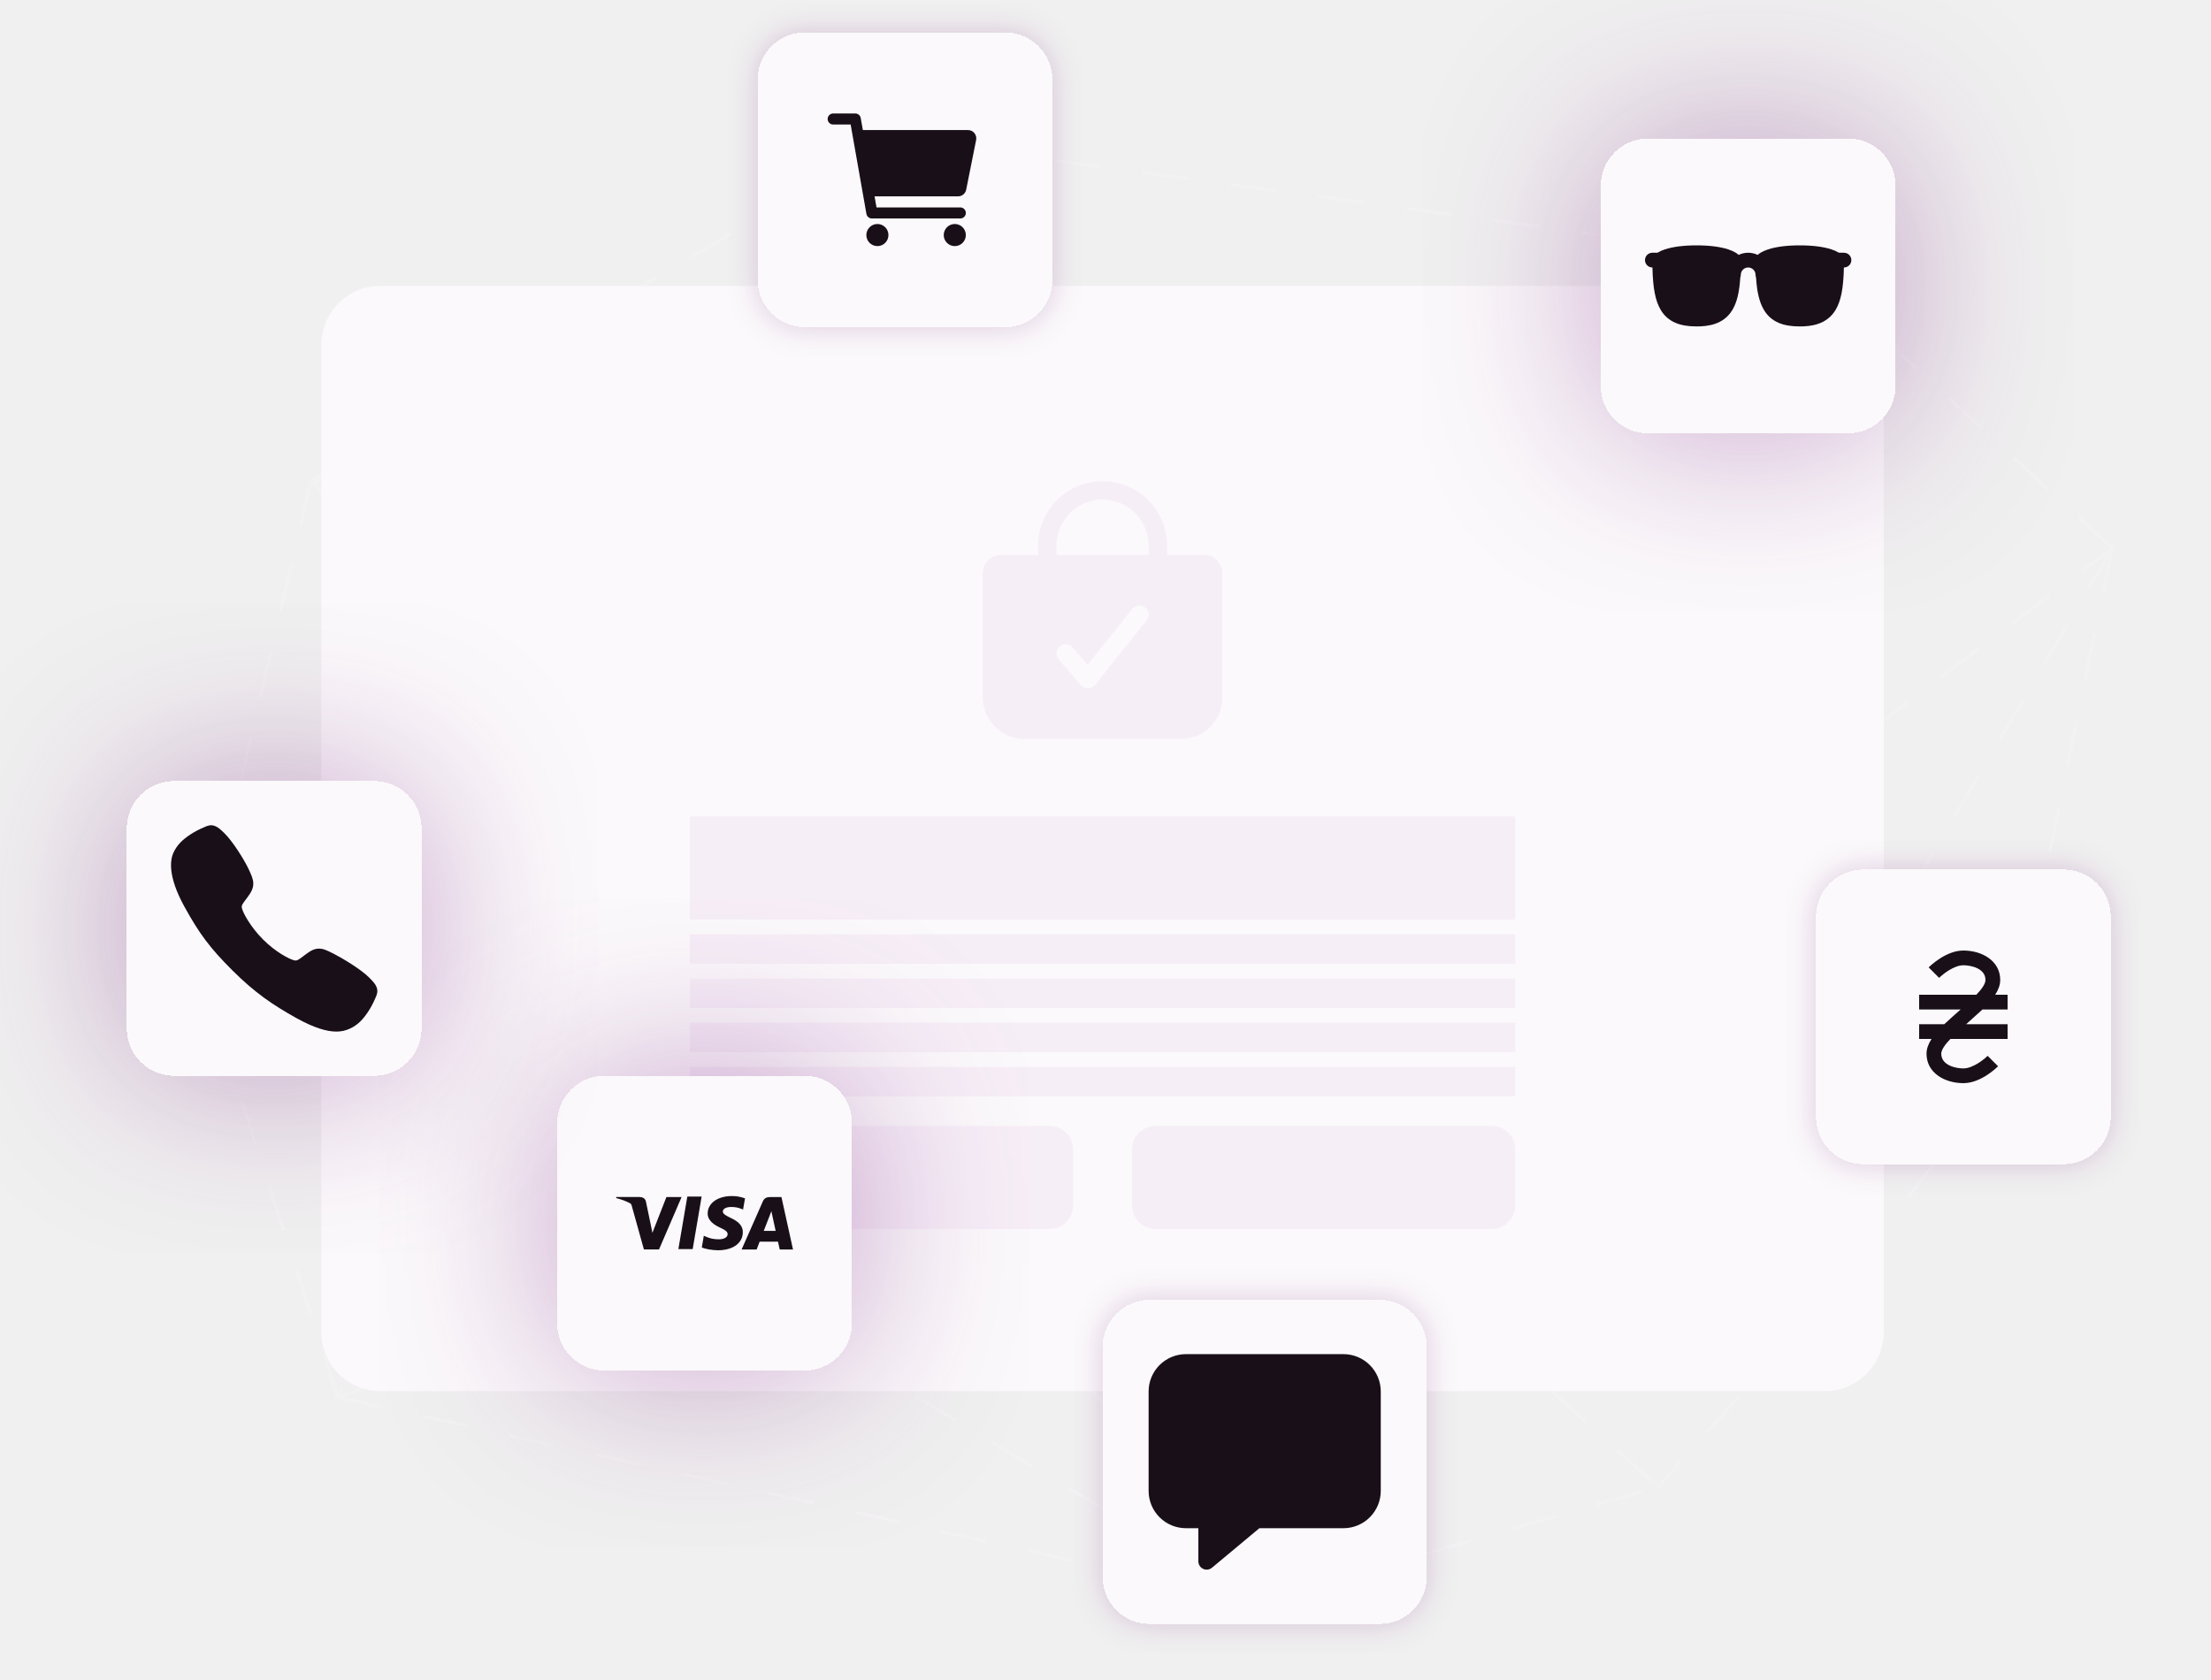
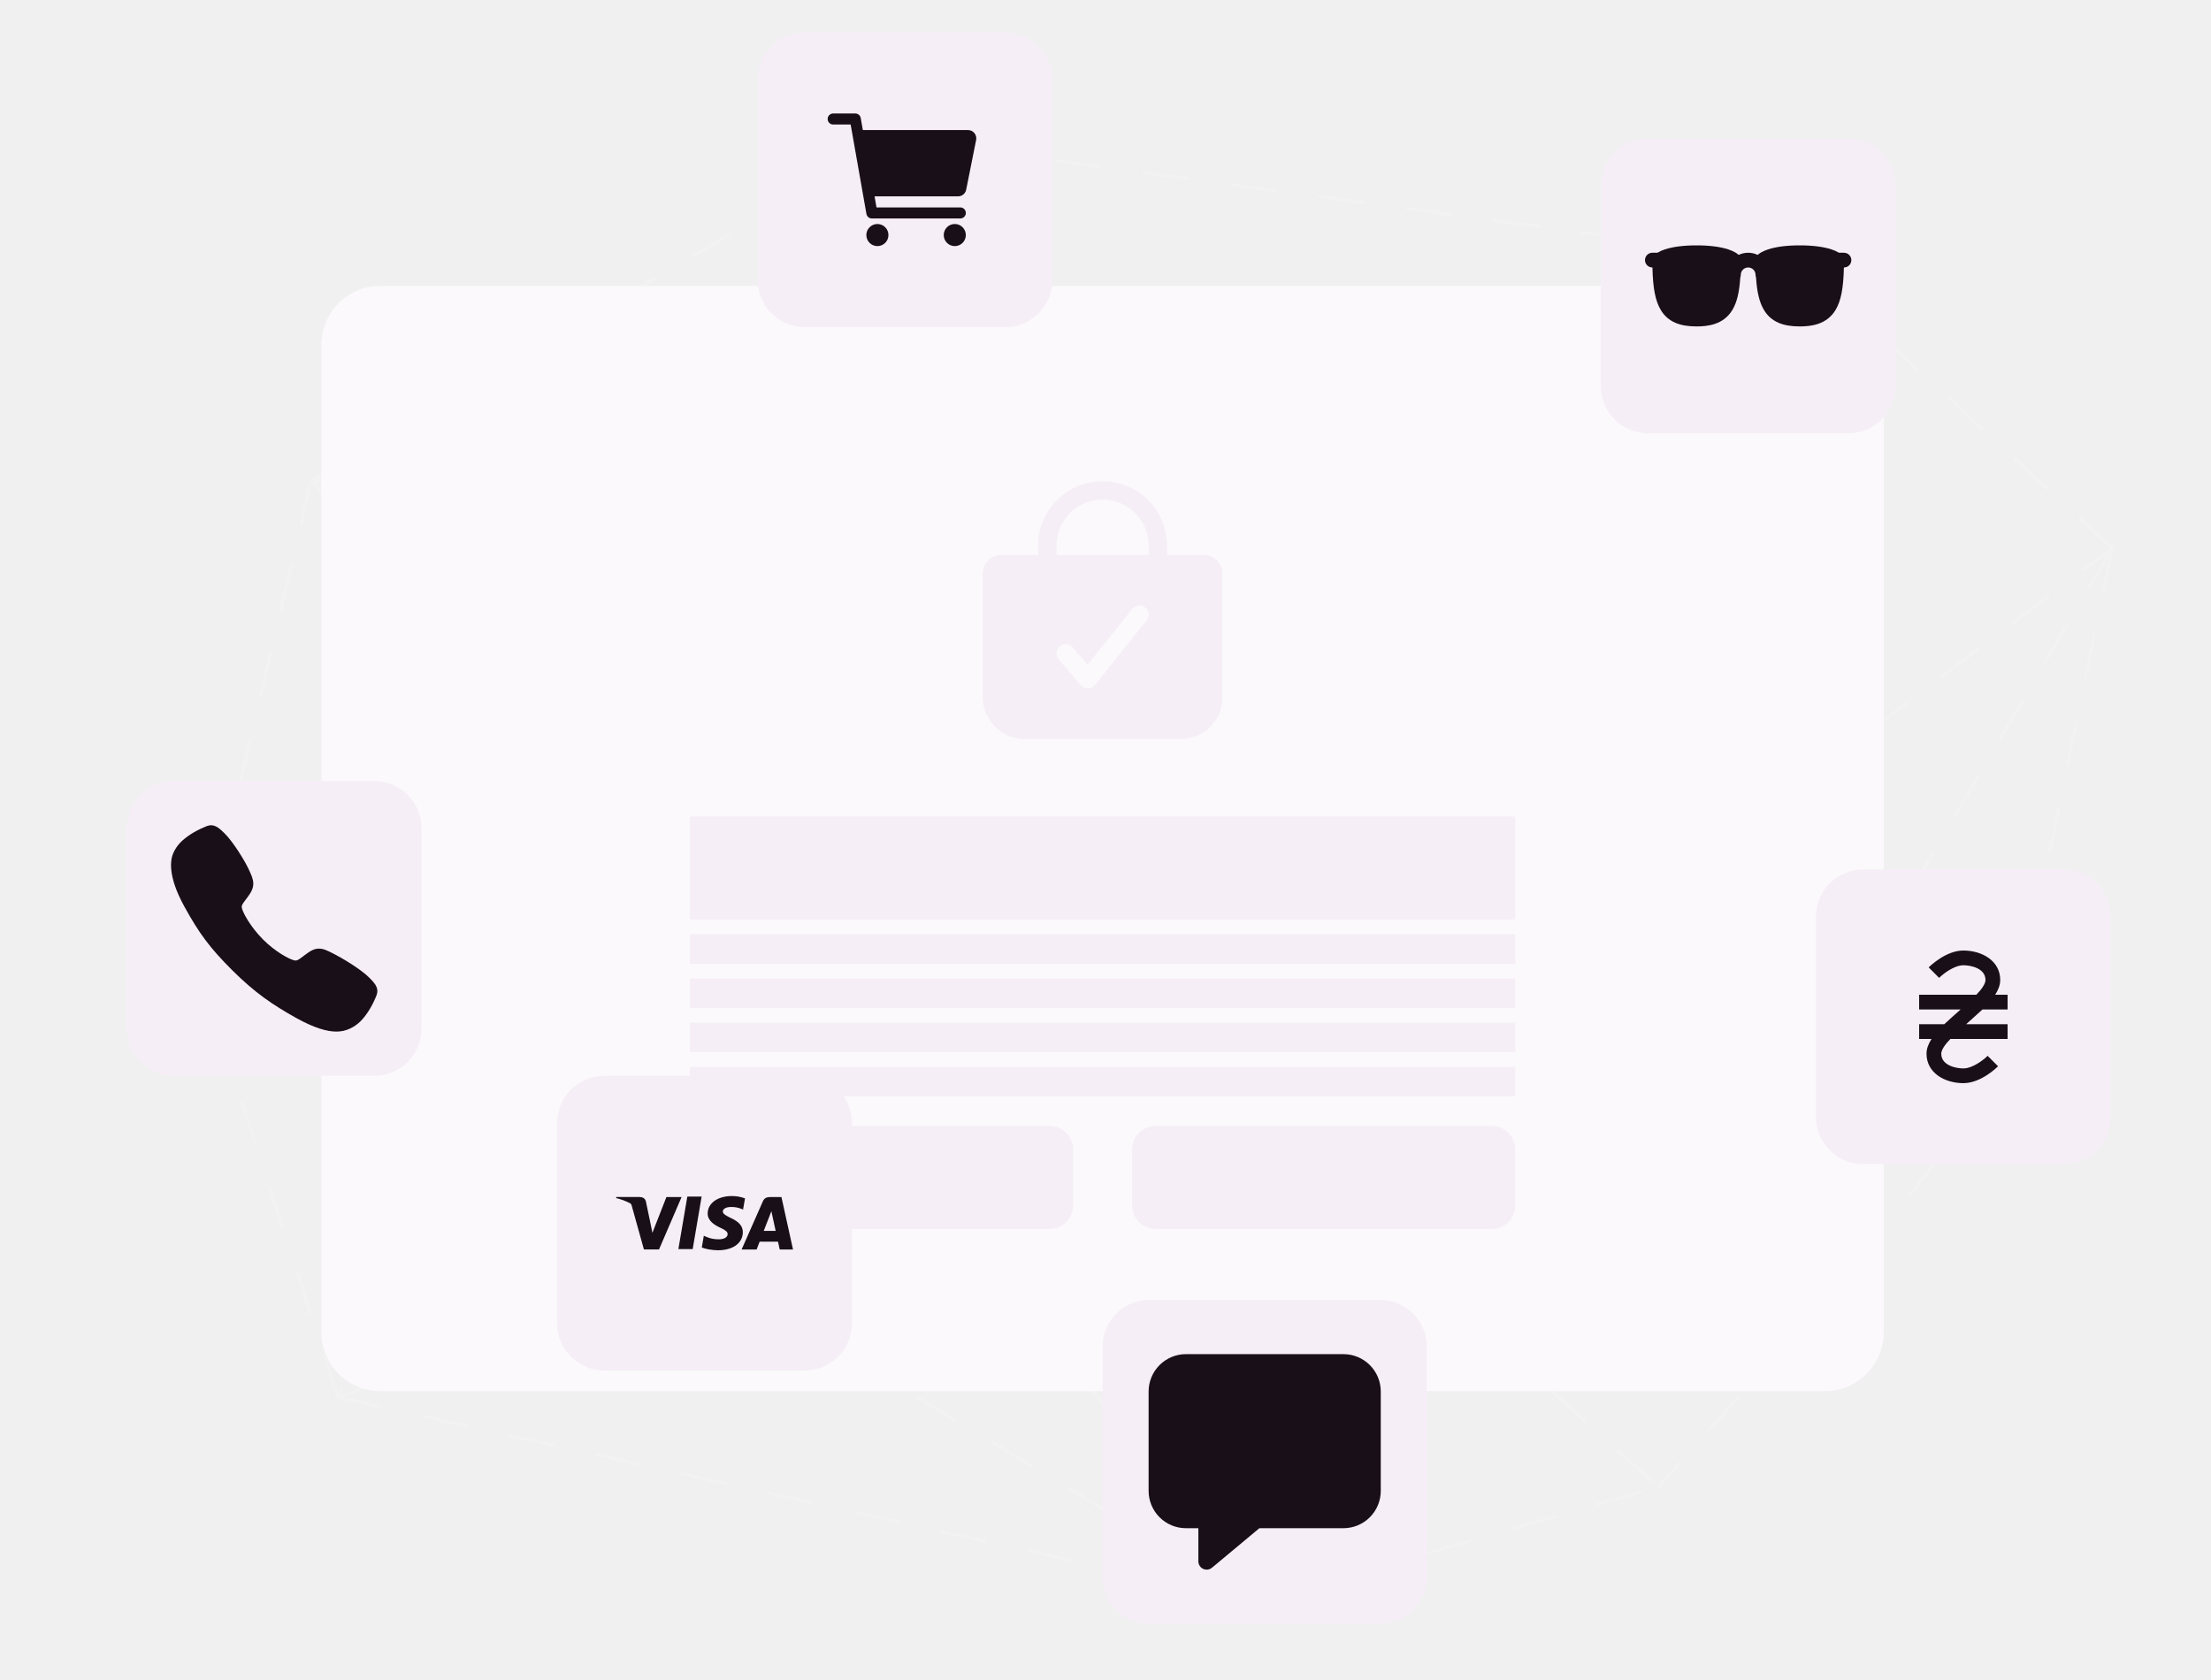
<svg xmlns="http://www.w3.org/2000/svg" width="750" height="570" viewBox="0 0 750 570" fill="none">
-   <g clip-path="url(#clip0_76_2980)">
-     <path opacity="0.3" d="M105.5 163L235.5 299M105.5 163L241 173M105.5 163L303 47M105.5 163L67 327.5M105.5 163L610.933 89M235.5 299L114.5 474M235.5 299L426.75 189.5M235.5 299L415 372M235.5 299L241 173M235.5 299L67 327.5M235.5 299L426.75 543.5M235.5 299L420.224 290.854M114.5 474L426.75 543.5M114.5 474L415 372M114.5 474L67 327.5M426.75 543.5L562.5 504.5M426.75 543.5L415 372M426.75 543.5L67 327.5M629.5 429.5L415 372M629.5 429.5L562.5 504.5M629.5 429.5L680 363.5M629.5 429.5L610.933 365.715M426.75 189.5L587 283.5M426.75 189.5L610.933 89M426.75 189.5L241 173M426.75 189.5L303 47M426.75 189.5L420.224 290.854M587 283.5L610.933 89M587 283.5L716.5 186M587 283.5L415 372M587 283.5L680 363.5M587 283.5L420.224 290.854M587 283.5L610.933 365.715M716.5 186L610.933 89M716.5 186L680 363.5M716.5 186L610.933 365.715M610.933 89L303 47M415 372L562.5 504.5M415 372L420.224 290.854M415 372L610.933 365.715M241 173L303 47M241 173L67 327.5M241 173L420.224 290.854M680 363.5L610.933 365.715M420.224 290.854L610.933 365.715" stroke="#FBF9FB" stroke-linecap="round" stroke-linejoin="round" stroke-dasharray="15 15" />
-     <rect x="639" y="97" width="375" height="530" rx="20" transform="rotate(90 639 97)" fill="#FBF9FB" />
-     <rect x="234" y="277" width="280" height="35" fill="#F6EEF7" />
-     <rect x="234" y="317" width="280" height="10" fill="#F6EEF7" />
-     <rect x="234" y="332" width="280" height="10" fill="#F6EEF7" />
-     <rect x="234" y="347" width="280" height="10" fill="#F6EEF7" />
-     <rect x="234" y="362" width="280" height="10" fill="#F6EEF7" />
-     <rect x="234" y="382" width="130" height="35" rx="8" fill="#F6EEF7" />
-     <rect x="384" y="382" width="130" height="35" rx="8" fill="#F6EEF7" />
-     <path d="M412.799 190.086C412.22 189.503 411.53 189.04 410.771 188.725C410.012 188.41 409.197 188.248 408.375 188.25H395.875V185.125C395.875 179.323 393.57 173.759 389.468 169.657C385.366 165.555 379.802 163.25 374 163.25C368.198 163.25 362.634 165.555 358.532 169.657C354.43 173.759 352.125 179.323 352.125 185.125V188.25H339.625C337.967 188.25 336.378 188.908 335.206 190.081C334.033 191.253 333.375 192.842 333.375 194.5V236.688C333.375 244.305 339.82 250.75 347.438 250.75H400.562C404.247 250.751 407.786 249.311 410.422 246.736C411.748 245.471 412.805 243.949 413.527 242.264C414.25 240.579 414.623 238.765 414.625 236.932V194.5C414.628 193.68 414.467 192.868 414.154 192.11C413.841 191.352 413.38 190.664 412.799 190.086ZM388.939 210.516L371.439 232.391C371.152 232.75 370.789 233.041 370.376 233.243C369.963 233.446 369.511 233.555 369.051 233.562H369C368.549 233.563 368.103 233.465 367.693 233.276C367.283 233.087 366.918 232.812 366.625 232.469L359.125 223.703C358.858 223.391 358.656 223.03 358.528 222.64C358.401 222.249 358.352 221.838 358.384 221.429C358.416 221.02 358.528 220.621 358.714 220.255C358.901 219.889 359.157 219.564 359.469 219.297C359.781 219.03 360.142 218.827 360.532 218.7C360.922 218.573 361.334 218.524 361.743 218.556C362.152 218.588 362.551 218.7 362.917 218.886C363.283 219.072 363.608 219.329 363.875 219.641L368.922 225.537L384.061 206.609C384.579 205.962 385.333 205.547 386.157 205.455C386.981 205.364 387.808 205.603 388.455 206.121C389.103 206.639 389.518 207.393 389.609 208.217C389.701 209.041 389.461 209.868 388.943 210.516H388.939ZM389.625 188.25H358.375V185.125C358.375 180.981 360.021 177.007 362.951 174.076C365.882 171.146 369.856 169.5 374 169.5C378.144 169.5 382.118 171.146 385.049 174.076C387.979 177.007 389.625 180.981 389.625 185.125V188.25Z" fill="#F6EEF7" />
-     <g filter="url(#filter0_d_76_2980)">
-       <rect x="616" y="295" width="100" height="100" rx="16" fill="#FBF9FB" shape-rendering="crispEdges" />
-       <path d="M672.475 342.5H681V337.5H676.8C677.85 335.85 678.5 334.2 678.5 332.5C678.5 325.925 672.25 322.5 666 322.5C660.125 322.5 654.825 327.65 654.225 328.225L657.775 331.775C658.975 330.575 662.775 327.5 666 327.5C668.6 327.5 673.5 328.55 673.5 332.5C673.5 333.75 672.25 335.6 670.4 337.5H651V342.5H665.075C664.025 343.4 660.375 346.675 659.525 347.5H651V352.5H655.2C654.15 354.15 653.5 355.8 653.5 357.5C653.5 364.075 659.75 367.5 666 367.5C671.875 367.5 677.175 362.35 677.775 361.775L674.225 358.225C673.05 359.425 669.225 362.5 666 362.5C663.4 362.5 658.5 361.45 658.5 357.5C658.5 356.25 659.75 354.4 661.6 352.5H681V347.5H666.95L672.475 342.5Z" fill="#190F19" />
-     </g>
-     <g filter="url(#filter1_d_76_2980)">
-       <rect x="189" y="365" width="100" height="100" rx="16" fill="#FBF9FB" shape-rendering="crispEdges" />
-       <path d="M252.612 406.553C251.216 406.049 249.742 405.794 248.257 405.801C243.463 405.801 240.074 408.224 240.054 411.691C240.014 414.239 242.456 415.675 244.301 416.534C246.196 417.413 246.83 417.961 246.821 418.741C246.811 419.943 245.306 420.479 243.92 420.479C241.994 420.479 240.95 420.216 239.339 419.541L238.741 419.258L238.059 423.263C239.231 423.741 241.331 424.161 243.498 424.201C248.606 424.201 251.936 421.799 251.973 418.096C252.013 416.065 250.706 414.524 247.921 413.253C246.241 412.433 245.189 411.875 245.189 411.035C245.189 410.292 246.088 409.512 247.963 409.512C249.207 409.481 250.444 409.71 251.594 410.185L252.054 410.39L252.727 406.533L252.612 406.553ZM265.076 406.133H261.326C260.154 406.133 259.284 406.446 258.766 407.609L251.559 423.946H256.657L257.684 421.27L263.904 421.28C264.059 421.904 264.498 423.944 264.498 423.944H269L265.076 406.133ZM233.15 405.987H238.004L234.967 423.807H230.113L233.15 405.978V405.987ZM220.807 415.801L221.304 418.281L226.059 406.133H231.206L223.548 423.916H218.424L214.224 408.858C214.192 408.733 214.134 408.615 214.055 408.513C213.976 408.411 213.877 408.326 213.764 408.263C212.256 407.479 210.655 406.885 209 406.495L209.058 406.122H216.89C217.946 406.161 218.804 406.495 219.097 407.628L220.807 415.81V415.801ZM259.068 417.627L261.013 412.638C260.982 412.685 261.412 411.612 261.656 410.937L261.987 412.469L263.113 417.616H259.068V417.627Z" fill="#190F19" />
-     </g>
-     <g filter="url(#filter2_d_76_2980)">
-       <rect x="257" y="11" width="100" height="100" rx="16" fill="#FBF9FB" shape-rendering="crispEdges" />
-       <path d="M297.625 83.5C299.696 83.5 301.375 81.821 301.375 79.75C301.375 77.679 299.696 76 297.625 76C295.554 76 293.875 77.679 293.875 79.75C293.875 81.821 295.554 83.5 297.625 83.5Z" fill="#190F19" />
-       <path d="M323.875 83.5C325.946 83.5 327.625 81.821 327.625 79.75C327.625 77.679 325.946 76 323.875 76C321.804 76 320.125 77.679 320.125 79.75C320.125 81.821 321.804 83.5 323.875 83.5Z" fill="#190F19" />
-       <path d="M330.531 45.154C330.268 44.832 329.936 44.572 329.56 44.394C329.184 44.216 328.772 44.124 328.356 44.125H292.69L291.972 40.049C291.895 39.615 291.668 39.222 291.33 38.938C290.993 38.655 290.566 38.5 290.125 38.5H282.625C282.128 38.5 281.651 38.697 281.299 39.049C280.948 39.401 280.75 39.878 280.75 40.375C280.75 40.872 280.948 41.349 281.299 41.701C281.651 42.053 282.128 42.25 282.625 42.25H288.552L293.903 72.576C293.98 73.01 294.207 73.403 294.545 73.686C294.882 73.97 295.309 74.125 295.75 74.125H325.75C326.247 74.125 326.724 73.927 327.076 73.576C327.427 73.224 327.625 72.747 327.625 72.25C327.625 71.753 327.427 71.276 327.076 70.924C326.724 70.573 326.247 70.375 325.75 70.375H297.323L296.662 66.625H324.981C325.631 66.624 326.261 66.399 326.765 65.987C327.268 65.575 327.613 65.002 327.742 64.365L331.117 47.489C331.199 47.081 331.188 46.66 331.087 46.256C330.985 45.852 330.796 45.475 330.531 45.154Z" fill="#190F19" />
-     </g>
-     <g filter="url(#filter3_d_76_2980)">
-       <rect x="543" y="47" width="100" height="100" rx="16" fill="#FBF9FB" shape-rendering="crispEdges" />
-       <path d="M625.5 85.75H623.797C623.008 85.284 622.169 84.908 621.297 84.628C618.547 83.719 614.916 83.25 610.5 83.25C606.084 83.25 602.453 83.719 599.709 84.628C597.513 85.361 596.545 86.169 596.233 86.483C595.224 86 594.12 85.75 593.002 85.75C591.883 85.75 590.779 86 589.77 86.483C589.458 86.17 588.491 85.361 586.294 84.628C583.547 83.719 579.916 83.25 575.5 83.25C571.084 83.25 567.453 83.719 564.709 84.628C563.837 84.908 562.998 85.284 562.209 85.75H560.5C559.837 85.75 559.201 86.013 558.732 86.482C558.263 86.951 558 87.587 558 88.25C558 88.913 558.263 89.549 558.732 90.018C559.201 90.487 559.837 90.75 560.5 90.75H560.527C560.683 97.853 561.533 102.122 563.356 105.161C564.499 107.123 566.25 108.659 568.344 109.536C570.255 110.355 572.597 110.753 575.5 110.753C579.273 110.753 584.638 110.173 587.644 105.164C589.156 102.642 590.002 99.275 590.333 94.145C590.443 93.86 590.5 93.556 590.5 93.25C590.5 92.587 590.763 91.951 591.232 91.482C591.701 91.013 592.337 90.75 593 90.75C593.663 90.75 594.299 91.013 594.768 91.482C595.237 91.951 595.5 92.587 595.5 93.25C595.501 93.555 595.557 93.858 595.667 94.142C595.998 99.272 596.844 102.639 598.356 105.161C599.499 107.123 601.25 108.659 603.344 109.536C605.255 110.355 607.597 110.753 610.5 110.753C614.273 110.753 619.638 110.173 622.644 105.164C624.467 102.125 625.32 97.856 625.473 90.753H625.5C626.163 90.753 626.799 90.49 627.268 90.021C627.737 89.552 628 88.916 628 88.253C628 87.59 627.737 86.954 627.268 86.485C626.799 86.016 626.163 85.753 625.5 85.753V85.75Z" fill="#190F19" />
-     </g>
-     <g filter="url(#filter4_d_76_2980)">
-       <rect x="43" y="265" width="100" height="100" rx="16" fill="#FBF9FB" shape-rendering="crispEdges" />
-       <path d="M114.094 350C111.044 350 106.759 348.897 100.344 345.313C92.542 340.938 86.508 336.898 78.749 329.159C71.267 321.683 67.627 316.842 62.531 307.57C56.775 297.102 57.756 291.614 58.853 289.269C60.159 286.466 62.087 284.789 64.58 283.125C65.995 282.198 67.493 281.403 69.055 280.75C69.211 280.683 69.356 280.619 69.486 280.561C70.259 280.213 71.431 279.686 72.916 280.248C73.906 280.62 74.791 281.381 76.175 282.748C79.014 285.548 82.894 291.784 84.325 294.847C85.286 296.911 85.922 298.273 85.924 299.802C85.924 301.591 85.023 302.97 83.931 304.459C83.727 304.739 83.523 305.006 83.327 305.266C82.138 306.828 81.877 307.28 82.049 308.086C82.397 309.706 84.995 314.53 89.266 318.791C93.536 323.052 98.22 325.486 99.847 325.833C100.688 326.013 101.148 325.741 102.761 324.509C102.992 324.333 103.23 324.15 103.478 323.967C105.144 322.728 106.459 321.852 108.206 321.852H108.216C109.736 321.852 111.038 322.511 113.194 323.598C116.006 325.017 122.43 328.847 125.247 331.689C126.617 333.07 127.381 333.952 127.755 334.941C128.317 336.43 127.788 337.597 127.442 338.378C127.384 338.508 127.32 338.65 127.253 338.808C126.595 340.367 125.796 341.861 124.864 343.273C123.203 345.758 121.52 347.681 118.711 348.989C117.268 349.671 115.69 350.017 114.094 350Z" fill="#190F19" />
-     </g>
-     <g filter="url(#filter5_d_76_2980)">
-       <rect x="374" y="441" width="110" height="110" rx="16" fill="#FBF9FB" shape-rendering="crispEdges" />
-       <path d="M409.312 532.562C408.567 532.562 407.851 532.266 407.324 531.739C406.796 531.211 406.5 530.496 406.5 529.75V518.5H402.281C398.926 518.496 395.709 517.162 393.336 514.789C390.963 512.416 389.629 509.199 389.625 505.844V472.094C389.629 468.738 390.963 465.521 393.336 463.149C395.709 460.776 398.926 459.441 402.281 459.438H455.719C459.074 459.441 462.291 460.776 464.664 463.149C467.037 465.521 468.371 468.738 468.375 472.094V505.844C468.371 509.199 467.037 512.416 464.664 514.789C462.291 517.162 459.074 518.496 455.719 518.5H427.196L411.114 531.91C410.608 532.331 409.971 532.562 409.312 532.562Z" fill="#190F19" />
-     </g>
-   </g>
-   <defs>
-     <filter id="filter0_d_76_2980" x="606" y="285" width="120" height="120" filterUnits="userSpaceOnUse" color-interpolation-filters="sRGB">
-       <feFlood flood-opacity="0" result="BackgroundImageFix" />
-       <feColorMatrix in="SourceAlpha" type="matrix" values="0 0 0 0 0 0 0 0 0 0 0 0 0 0 0 0 0 0 127 0" result="hardAlpha" />
-       <feOffset />
-       <feGaussianBlur stdDeviation="5" />
-       <feComposite in2="hardAlpha" operator="out" />
-       <feColorMatrix type="matrix" values="0 0 0 0 0.525 0 0 0 0 0.212 0 0 0 0 0.549 0 0 0 0.25 0" />
-       <feBlend mode="normal" in2="BackgroundImageFix" result="effect1_dropShadow_76_2980" />
-       <feBlend mode="normal" in="SourceGraphic" in2="effect1_dropShadow_76_2980" result="shape" />
-     </filter>
-     <filter id="filter1_d_76_2980" x="129" y="305" width="220" height="220" filterUnits="userSpaceOnUse" color-interpolation-filters="sRGB">
-       <feFlood flood-opacity="0" result="BackgroundImageFix" />
-       <feColorMatrix in="SourceAlpha" type="matrix" values="0 0 0 0 0 0 0 0 0 0 0 0 0 0 0 0 0 0 127 0" result="hardAlpha" />
-       <feOffset />
-       <feGaussianBlur stdDeviation="30" />
-       <feComposite in2="hardAlpha" operator="out" />
-       <feColorMatrix type="matrix" values="0 0 0 0 0.525 0 0 0 0 0.212 0 0 0 0 0.549 0 0 0 0.45 0" />
-       <feBlend mode="normal" in2="BackgroundImageFix" result="effect1_dropShadow_76_2980" />
-       <feBlend mode="normal" in="SourceGraphic" in2="effect1_dropShadow_76_2980" result="shape" />
-     </filter>
-     <filter id="filter2_d_76_2980" x="247" y="1" width="120" height="120" filterUnits="userSpaceOnUse" color-interpolation-filters="sRGB">
-       <feFlood flood-opacity="0" result="BackgroundImageFix" />
-       <feColorMatrix in="SourceAlpha" type="matrix" values="0 0 0 0 0 0 0 0 0 0 0 0 0 0 0 0 0 0 127 0" result="hardAlpha" />
-       <feOffset />
-       <feGaussianBlur stdDeviation="5" />
-       <feComposite in2="hardAlpha" operator="out" />
-       <feColorMatrix type="matrix" values="0 0 0 0 0.525 0 0 0 0 0.212 0 0 0 0 0.549 0 0 0 0.25 0" />
-       <feBlend mode="normal" in2="BackgroundImageFix" result="effect1_dropShadow_76_2980" />
-       <feBlend mode="normal" in="SourceGraphic" in2="effect1_dropShadow_76_2980" result="shape" />
-     </filter>
-     <filter id="filter3_d_76_2980" x="483" y="-13" width="220" height="220" filterUnits="userSpaceOnUse" color-interpolation-filters="sRGB">
-       <feFlood flood-opacity="0" result="BackgroundImageFix" />
-       <feColorMatrix in="SourceAlpha" type="matrix" values="0 0 0 0 0 0 0 0 0 0 0 0 0 0 0 0 0 0 127 0" result="hardAlpha" />
-       <feOffset />
-       <feGaussianBlur stdDeviation="30" />
-       <feComposite in2="hardAlpha" operator="out" />
-       <feColorMatrix type="matrix" values="0 0 0 0 0.525 0 0 0 0 0.212 0 0 0 0 0.549 0 0 0 0.45 0" />
-       <feBlend mode="normal" in2="BackgroundImageFix" result="effect1_dropShadow_76_2980" />
-       <feBlend mode="normal" in="SourceGraphic" in2="effect1_dropShadow_76_2980" result="shape" />
-     </filter>
-     <filter id="filter4_d_76_2980" x="-17" y="205" width="220" height="220" filterUnits="userSpaceOnUse" color-interpolation-filters="sRGB">
-       <feFlood flood-opacity="0" result="BackgroundImageFix" />
-       <feColorMatrix in="SourceAlpha" type="matrix" values="0 0 0 0 0 0 0 0 0 0 0 0 0 0 0 0 0 0 127 0" result="hardAlpha" />
-       <feOffset />
-       <feGaussianBlur stdDeviation="30" />
-       <feComposite in2="hardAlpha" operator="out" />
-       <feColorMatrix type="matrix" values="0 0 0 0 0.525 0 0 0 0 0.212 0 0 0 0 0.549 0 0 0 0.45 0" />
-       <feBlend mode="normal" in2="BackgroundImageFix" result="effect1_dropShadow_76_2980" />
-       <feBlend mode="normal" in="SourceGraphic" in2="effect1_dropShadow_76_2980" result="shape" />
-     </filter>
-     <filter id="filter5_d_76_2980" x="364" y="431" width="130" height="130" filterUnits="userSpaceOnUse" color-interpolation-filters="sRGB">
-       <feFlood flood-opacity="0" result="BackgroundImageFix" />
-       <feColorMatrix in="SourceAlpha" type="matrix" values="0 0 0 0 0 0 0 0 0 0 0 0 0 0 0 0 0 0 127 0" result="hardAlpha" />
-       <feOffset />
-       <feGaussianBlur stdDeviation="5" />
-       <feComposite in2="hardAlpha" operator="out" />
-       <feColorMatrix type="matrix" values="0 0 0 0 0.525 0 0 0 0 0.212 0 0 0 0 0.549 0 0 0 0.25 0" />
-       <feBlend mode="normal" in2="BackgroundImageFix" result="effect1_dropShadow_76_2980" />
-       <feBlend mode="normal" in="SourceGraphic" in2="effect1_dropShadow_76_2980" result="shape" />
-     </filter>
-     <clipPath id="clip0_76_2980">
-       <rect width="750" height="570" fill="white" />
-     </clipPath>
-   </defs>
+   <path opacity="0.3" d="M105.5 163L235.5 299M105.5 163L241 173M105.5 163L303 47M105.5 163L67 327.5M105.5 163L610.933 89M235.5 299L114.5 474M235.5 299L426.75 189.5M235.5 299L415 372M235.5 299L241 173M235.5 299L67 327.5M235.5 299L426.75 543.5M235.5 299L420.224 290.854M114.5 474L426.75 543.5M114.5 474L415 372M114.5 474L67 327.5M426.75 543.5L562.5 504.5M426.75 543.5L415 372M426.75 543.5L67 327.5M629.5 429.5L415 372M629.5 429.5L562.5 504.5M629.5 429.5L680 363.5M629.5 429.5L610.933 365.715M426.75 189.5L587 283.5M426.75 189.5L610.933 89M426.75 189.5L241 173M426.75 189.5L303 47M426.75 189.5L420.224 290.854M587 283.5L610.933 89M587 283.5L716.5 186M587 283.5L415 372M587 283.5L680 363.5M587 283.5L420.224 290.854M587 283.5L610.933 365.715M716.5 186L610.933 89M716.5 186L680 363.5M716.5 186L610.933 365.715M610.933 89L303 47M415 372L562.5 504.5M415 372L420.224 290.854M415 372L610.933 365.715M241 173L303 47M241 173L67 327.5M241 173L420.224 290.854M680 363.5L610.933 365.715M420.224 290.854L610.933 365.715" stroke="#FBF9FB" stroke-linecap="round" stroke-linejoin="round" stroke-dasharray="15 15" />
+   <rect x="639" y="97" width="375" height="530" rx="20" transform="rotate(90 639 97)" fill="#FBF9FB" />
+   <rect x="234" y="277" width="280" height="35" fill="#F6EEF7" />
+   <rect x="234" y="317" width="280" height="10" fill="#F6EEF7" />
+   <rect x="234" y="332" width="280" height="10" fill="#F6EEF7" />
+   <rect x="234" y="347" width="280" height="10" fill="#F6EEF7" />
+   <rect x="234" y="362" width="280" height="10" fill="#F6EEF7" />
+   <rect x="234" y="382" width="130" height="35" rx="8" fill="#F6EEF7" />
+   <rect x="384" y="382" width="130" height="35" rx="8" fill="#F6EEF7" />
+   <path d="M412.799 190.086C412.22 189.503 411.53 189.04 410.771 188.725C410.012 188.41 409.197 188.248 408.375 188.25H395.875V185.125C395.875 179.323 393.57 173.759 389.468 169.657C385.366 165.555 379.802 163.25 374 163.25C368.198 163.25 362.634 165.555 358.532 169.657C354.43 173.759 352.125 179.323 352.125 185.125V188.25H339.625C337.967 188.25 336.378 188.908 335.206 190.081C334.033 191.253 333.375 192.842 333.375 194.5V236.688C333.375 244.305 339.82 250.75 347.438 250.75H400.562C404.247 250.751 407.786 249.311 410.422 246.736C411.748 245.471 412.805 243.949 413.527 242.264C414.25 240.579 414.623 238.765 414.625 236.932V194.5C414.628 193.68 414.467 192.868 414.154 192.11C413.841 191.352 413.38 190.664 412.799 190.086ZM388.939 210.516L371.439 232.391C371.152 232.75 370.789 233.041 370.376 233.243C369.963 233.446 369.511 233.555 369.051 233.562H369C368.549 233.563 368.103 233.465 367.693 233.276C367.283 233.087 366.918 232.812 366.625 232.469L359.125 223.703C358.858 223.391 358.656 223.03 358.528 222.64C358.401 222.249 358.352 221.838 358.384 221.429C358.416 221.02 358.528 220.621 358.714 220.255C358.901 219.889 359.157 219.564 359.469 219.297C359.781 219.03 360.142 218.827 360.532 218.7C360.922 218.573 361.334 218.524 361.743 218.556C362.152 218.588 362.551 218.7 362.917 218.886C363.283 219.072 363.608 219.329 363.875 219.641L368.922 225.537L384.061 206.609C384.579 205.962 385.333 205.547 386.157 205.455C386.981 205.364 387.808 205.603 388.455 206.121C389.103 206.639 389.518 207.393 389.609 208.217C389.701 209.041 389.461 209.868 388.943 210.516H388.939ZM389.625 188.25H358.375V185.125C358.375 180.981 360.021 177.007 362.951 174.076C365.882 171.146 369.856 169.5 374 169.5C378.144 169.5 382.118 171.146 385.049 174.076C387.979 177.007 389.625 180.981 389.625 185.125V188.25Z" fill="#F6EEF7" />
+   <rect x="616" y="295" width="100" height="100" rx="16" fill="#F6EEF7" />
+   <path d="M672.475 342.5H681V337.5H676.8C677.85 335.85 678.5 334.2 678.5 332.5C678.5 325.925 672.25 322.5 666 322.5C660.125 322.5 654.825 327.65 654.225 328.225L657.775 331.775C658.975 330.575 662.775 327.5 666 327.5C668.6 327.5 673.5 328.55 673.5 332.5C673.5 333.75 672.25 335.6 670.4 337.5H651V342.5H665.075C664.025 343.4 660.375 346.675 659.525 347.5H651V352.5H655.2C654.15 354.15 653.5 355.8 653.5 357.5C653.5 364.075 659.75 367.5 666 367.5C671.875 367.5 677.175 362.35 677.775 361.775L674.225 358.225C673.05 359.425 669.225 362.5 666 362.5C663.4 362.5 658.5 361.45 658.5 357.5C658.5 356.25 659.75 354.4 661.6 352.5H681V347.5H666.95L672.475 342.5Z" fill="#190F19" />
+   <rect x="189" y="365" width="100" height="100" rx="16" fill="#F6EEF7" />
+   <path d="M252.612 406.553C251.216 406.049 249.742 405.794 248.257 405.801C243.463 405.801 240.074 408.224 240.054 411.691C240.014 414.239 242.456 415.675 244.301 416.534C246.196 417.413 246.83 417.961 246.821 418.741C246.811 419.943 245.306 420.479 243.92 420.479C241.994 420.479 240.95 420.216 239.339 419.541L238.741 419.258L238.059 423.263C239.231 423.741 241.331 424.161 243.498 424.201C248.606 424.201 251.936 421.799 251.973 418.096C252.013 416.065 250.706 414.524 247.921 413.253C246.241 412.433 245.189 411.875 245.189 411.035C245.189 410.292 246.088 409.512 247.963 409.512C249.207 409.481 250.444 409.71 251.594 410.185L252.054 410.39L252.727 406.533L252.612 406.553ZM265.076 406.133H261.326C260.154 406.133 259.284 406.446 258.766 407.609L251.559 423.946H256.657L257.684 421.27L263.904 421.28C264.059 421.904 264.498 423.944 264.498 423.944H269L265.076 406.133ZM233.15 405.987H238.004L234.967 423.807H230.113L233.15 405.978V405.987ZM220.807 415.801L221.304 418.281L226.059 406.133H231.206L223.548 423.916H218.424L214.224 408.858C214.192 408.733 214.134 408.615 214.055 408.513C213.976 408.411 213.877 408.326 213.764 408.263C212.256 407.479 210.655 406.885 209 406.495L209.058 406.122H216.89C217.946 406.161 218.804 406.495 219.097 407.628L220.807 415.81V415.801ZM259.068 417.627L261.013 412.638C260.982 412.685 261.412 411.612 261.656 410.937L261.987 412.469L263.113 417.616H259.068V417.627Z" fill="#190F19" />
+   <rect x="257" y="11" width="100" height="100" rx="16" fill="#F6EEF7" />
+   <path d="M297.625 83.5C299.696 83.5 301.375 81.821 301.375 79.75C301.375 77.679 299.696 76 297.625 76C295.554 76 293.875 77.679 293.875 79.75C293.875 81.821 295.554 83.5 297.625 83.5Z" fill="#190F19" />
+   <path d="M323.875 83.5C325.946 83.5 327.625 81.821 327.625 79.75C327.625 77.679 325.946 76 323.875 76C321.804 76 320.125 77.679 320.125 79.75C320.125 81.821 321.804 83.5 323.875 83.5Z" fill="#190F19" />
+   <path d="M330.531 45.154C330.268 44.832 329.936 44.572 329.56 44.394C329.184 44.216 328.772 44.124 328.356 44.125H292.69L291.972 40.049C291.895 39.615 291.668 39.222 291.33 38.938C290.993 38.655 290.566 38.5 290.125 38.5H282.625C282.128 38.5 281.651 38.697 281.299 39.049C280.948 39.401 280.75 39.878 280.75 40.375C280.75 40.872 280.948 41.349 281.299 41.701C281.651 42.053 282.128 42.25 282.625 42.25H288.552L293.903 72.576C293.98 73.01 294.207 73.403 294.545 73.686C294.882 73.97 295.309 74.125 295.75 74.125H325.75C326.247 74.125 326.724 73.927 327.076 73.576C327.427 73.224 327.625 72.747 327.625 72.25C327.625 71.753 327.427 71.276 327.076 70.924C326.724 70.573 326.247 70.375 325.75 70.375H297.323L296.662 66.625H324.981C325.631 66.624 326.261 66.399 326.765 65.987C327.268 65.575 327.613 65.002 327.742 64.365L331.117 47.489C331.199 47.081 331.188 46.66 331.087 46.256C330.985 45.852 330.796 45.475 330.531 45.154Z" fill="#190F19" />
+   <rect x="543" y="47" width="100" height="100" rx="16" fill="#F6EEF7" />
+   <path d="M625.5 85.75H623.797C623.008 85.284 622.169 84.908 621.297 84.628C618.547 83.719 614.916 83.25 610.5 83.25C606.084 83.25 602.453 83.719 599.709 84.628C597.513 85.361 596.545 86.169 596.233 86.483C595.224 86 594.12 85.75 593.002 85.75C591.883 85.75 590.779 86 589.77 86.483C589.458 86.17 588.491 85.361 586.294 84.628C583.547 83.719 579.916 83.25 575.5 83.25C571.084 83.25 567.453 83.719 564.709 84.628C563.837 84.908 562.998 85.284 562.209 85.75H560.5C559.837 85.75 559.201 86.013 558.732 86.482C558.263 86.951 558 87.587 558 88.25C558 88.913 558.263 89.549 558.732 90.018C559.201 90.487 559.837 90.75 560.5 90.75H560.527C560.683 97.853 561.533 102.122 563.356 105.161C564.499 107.123 566.25 108.659 568.344 109.536C570.255 110.355 572.597 110.753 575.5 110.753C579.273 110.753 584.638 110.173 587.644 105.164C589.156 102.642 590.002 99.275 590.333 94.145C590.443 93.86 590.5 93.556 590.5 93.25C590.5 92.587 590.763 91.951 591.232 91.482C591.701 91.013 592.337 90.75 593 90.75C593.663 90.75 594.299 91.013 594.768 91.482C595.237 91.951 595.5 92.587 595.5 93.25C595.501 93.555 595.557 93.858 595.667 94.142C595.998 99.272 596.844 102.639 598.356 105.161C599.499 107.123 601.25 108.659 603.344 109.536C605.255 110.355 607.597 110.753 610.5 110.753C614.273 110.753 619.638 110.173 622.644 105.164C624.467 102.125 625.32 97.856 625.473 90.753H625.5C626.163 90.753 626.799 90.49 627.268 90.021C627.737 89.552 628 88.916 628 88.253C628 87.59 627.737 86.954 627.268 86.485C626.799 86.016 626.163 85.753 625.5 85.753V85.75Z" fill="#190F19" />
+   <rect x="43" y="265" width="100" height="100" rx="16" fill="#F6EEF7" />
+   <path d="M114.094 350C111.044 350 106.759 348.897 100.344 345.313C92.542 340.938 86.508 336.898 78.749 329.159C71.267 321.683 67.627 316.842 62.531 307.57C56.775 297.102 57.756 291.614 58.853 289.269C60.159 286.466 62.087 284.789 64.58 283.125C65.995 282.198 67.493 281.403 69.055 280.75C69.211 280.683 69.356 280.619 69.486 280.561C70.259 280.213 71.431 279.686 72.916 280.248C73.906 280.62 74.791 281.381 76.175 282.748C79.014 285.548 82.894 291.784 84.325 294.847C85.286 296.911 85.922 298.273 85.924 299.802C85.924 301.591 85.023 302.97 83.931 304.459C83.727 304.739 83.523 305.006 83.327 305.266C82.138 306.828 81.877 307.28 82.049 308.086C82.397 309.706 84.995 314.53 89.266 318.791C93.536 323.052 98.22 325.486 99.847 325.833C100.688 326.013 101.148 325.741 102.761 324.509C102.992 324.333 103.23 324.15 103.478 323.967C105.144 322.728 106.459 321.852 108.206 321.852H108.216C109.736 321.852 111.038 322.511 113.194 323.598C116.006 325.017 122.43 328.847 125.247 331.689C126.617 333.07 127.381 333.952 127.755 334.941C128.317 336.43 127.788 337.597 127.442 338.378C127.384 338.508 127.32 338.65 127.253 338.808C126.595 340.367 125.796 341.861 124.864 343.273C123.203 345.758 121.52 347.681 118.711 348.989C117.268 349.671 115.69 350.017 114.094 350Z" fill="#190F19" />
+   <rect x="374" y="441" width="110" height="110" rx="16" fill="#F6EEF7" />
+   <path d="M409.312 532.562C408.567 532.562 407.851 532.266 407.324 531.739C406.796 531.211 406.5 530.496 406.5 529.75V518.5H402.281C398.926 518.496 395.709 517.162 393.336 514.789C390.963 512.416 389.629 509.199 389.625 505.844V472.094C389.629 468.738 390.963 465.521 393.336 463.149C395.709 460.776 398.926 459.441 402.281 459.438H455.719C459.074 459.441 462.291 460.776 464.664 463.149C467.037 465.521 468.371 468.738 468.375 472.094V505.844C468.371 509.199 467.037 512.416 464.664 514.789C462.291 517.162 459.074 518.496 455.719 518.5H427.196L411.114 531.91C410.608 532.331 409.971 532.562 409.312 532.562Z" fill="#190F19" />
</svg>
